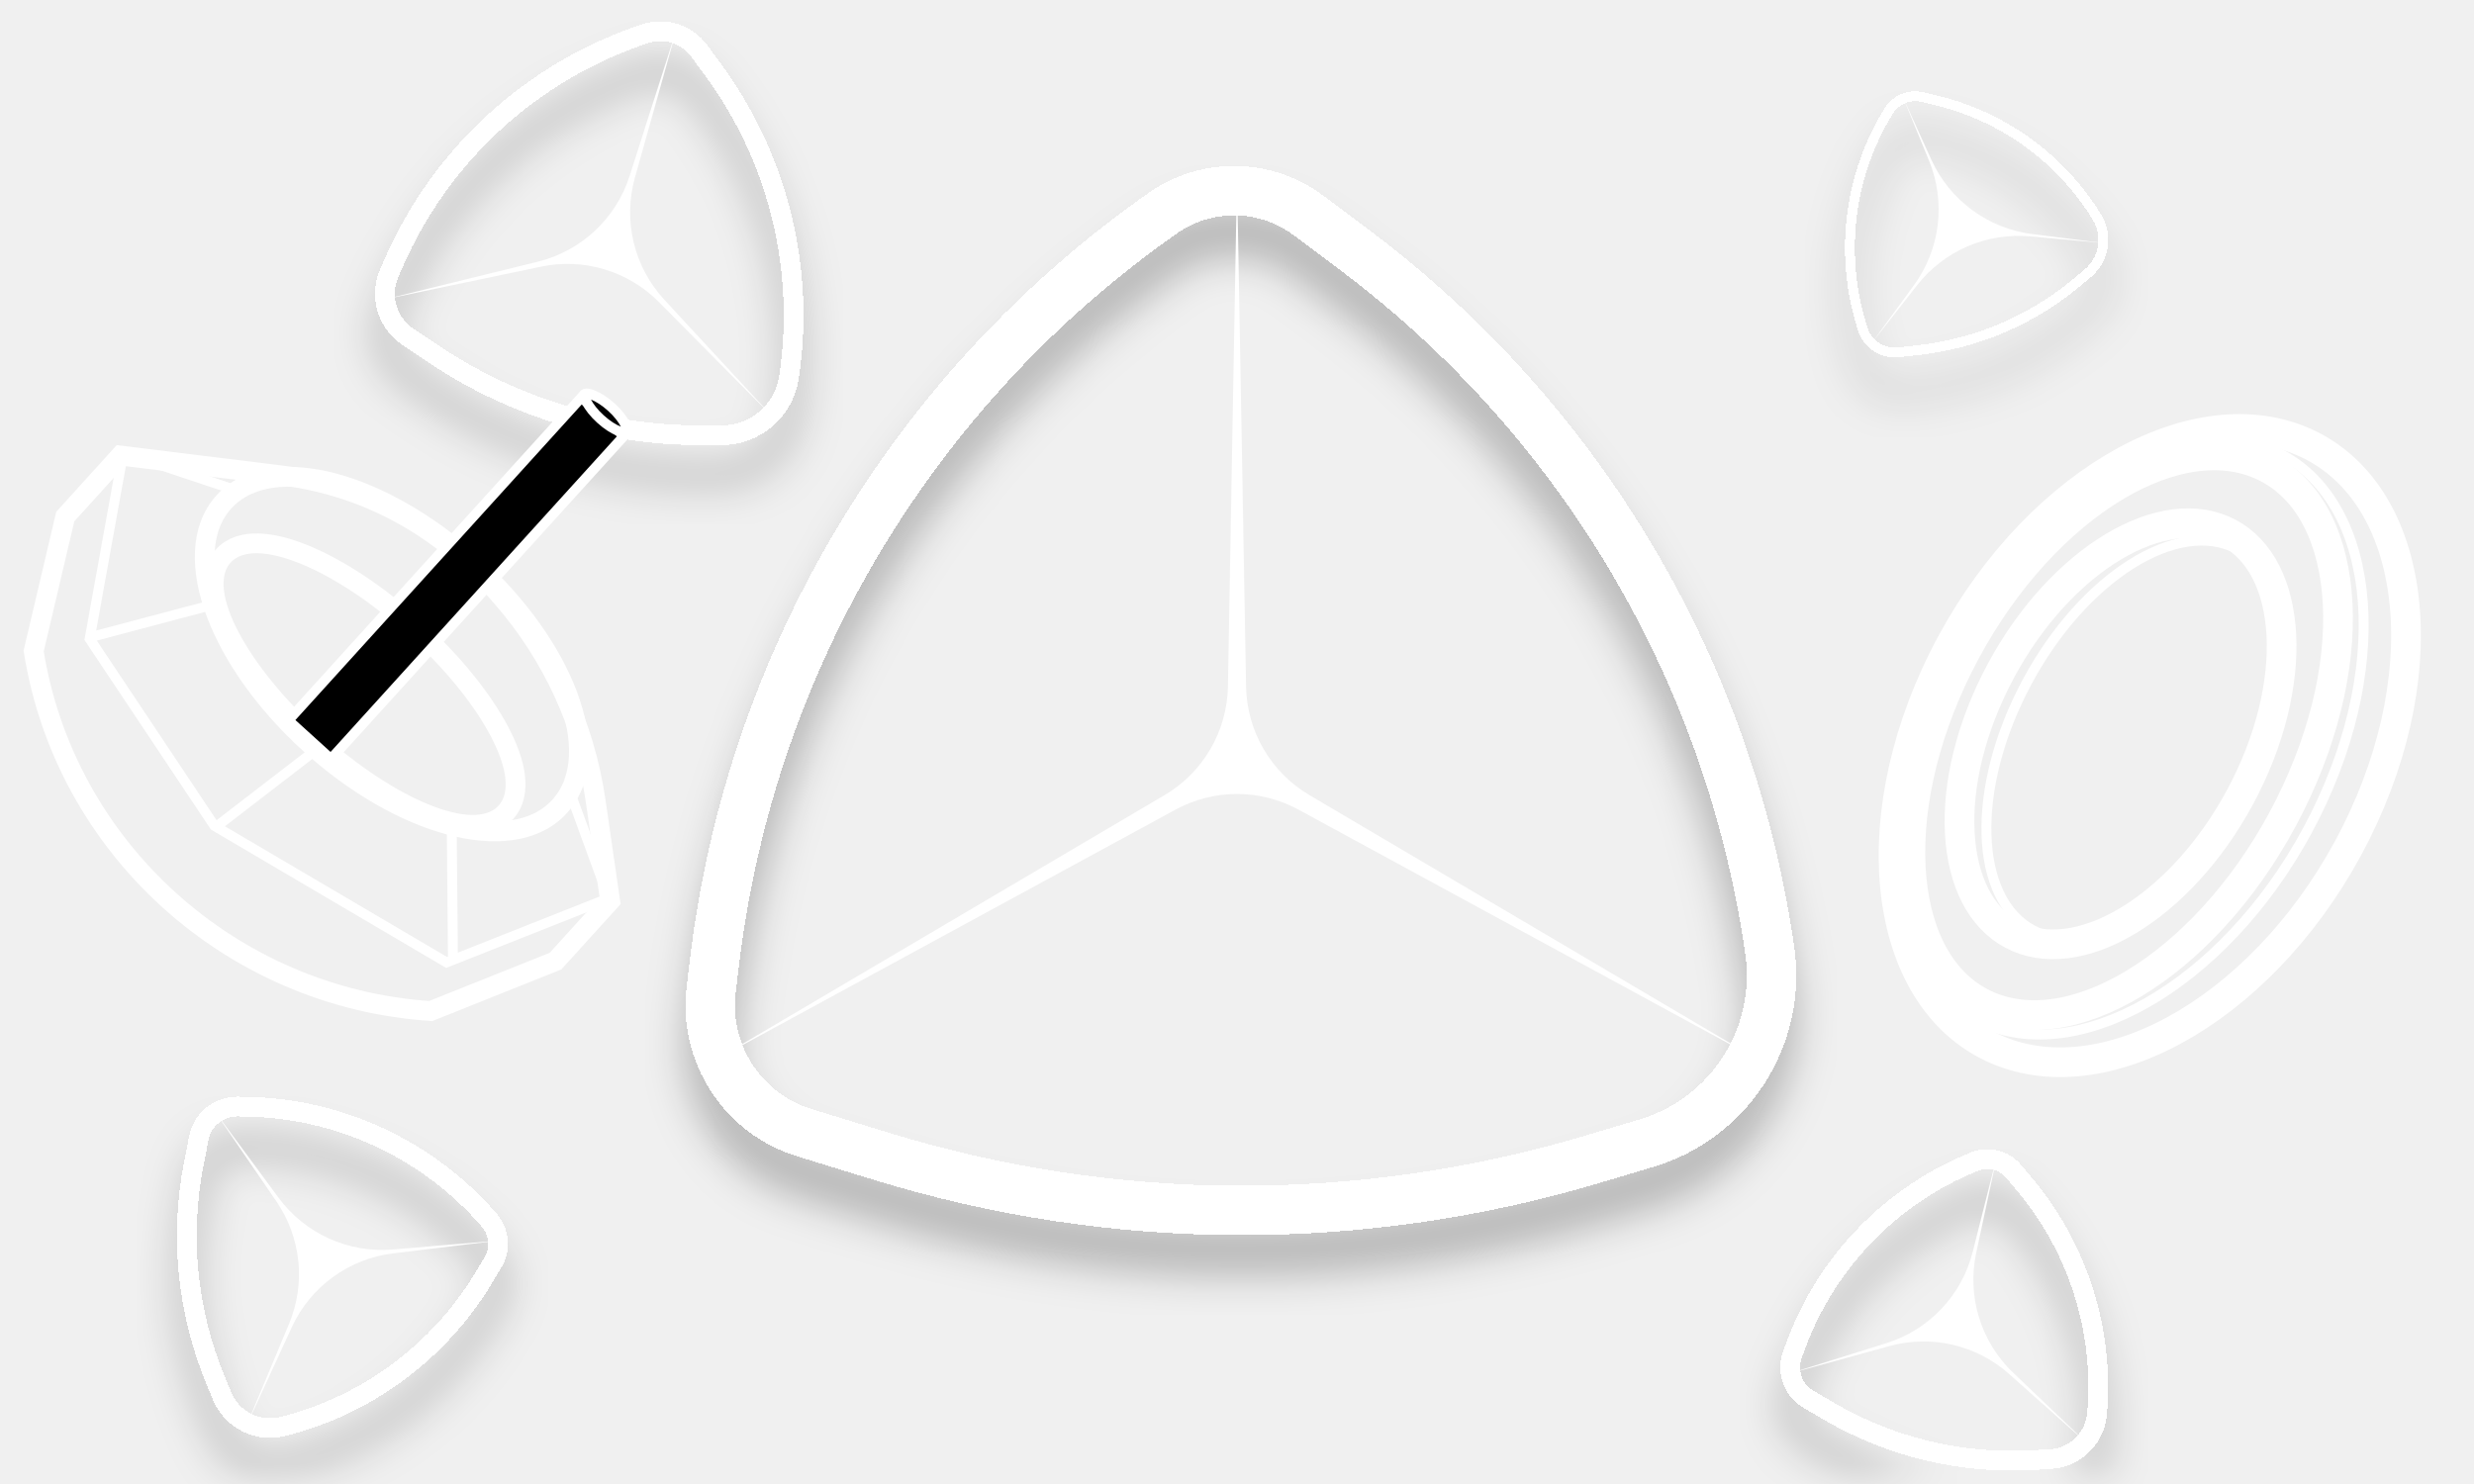
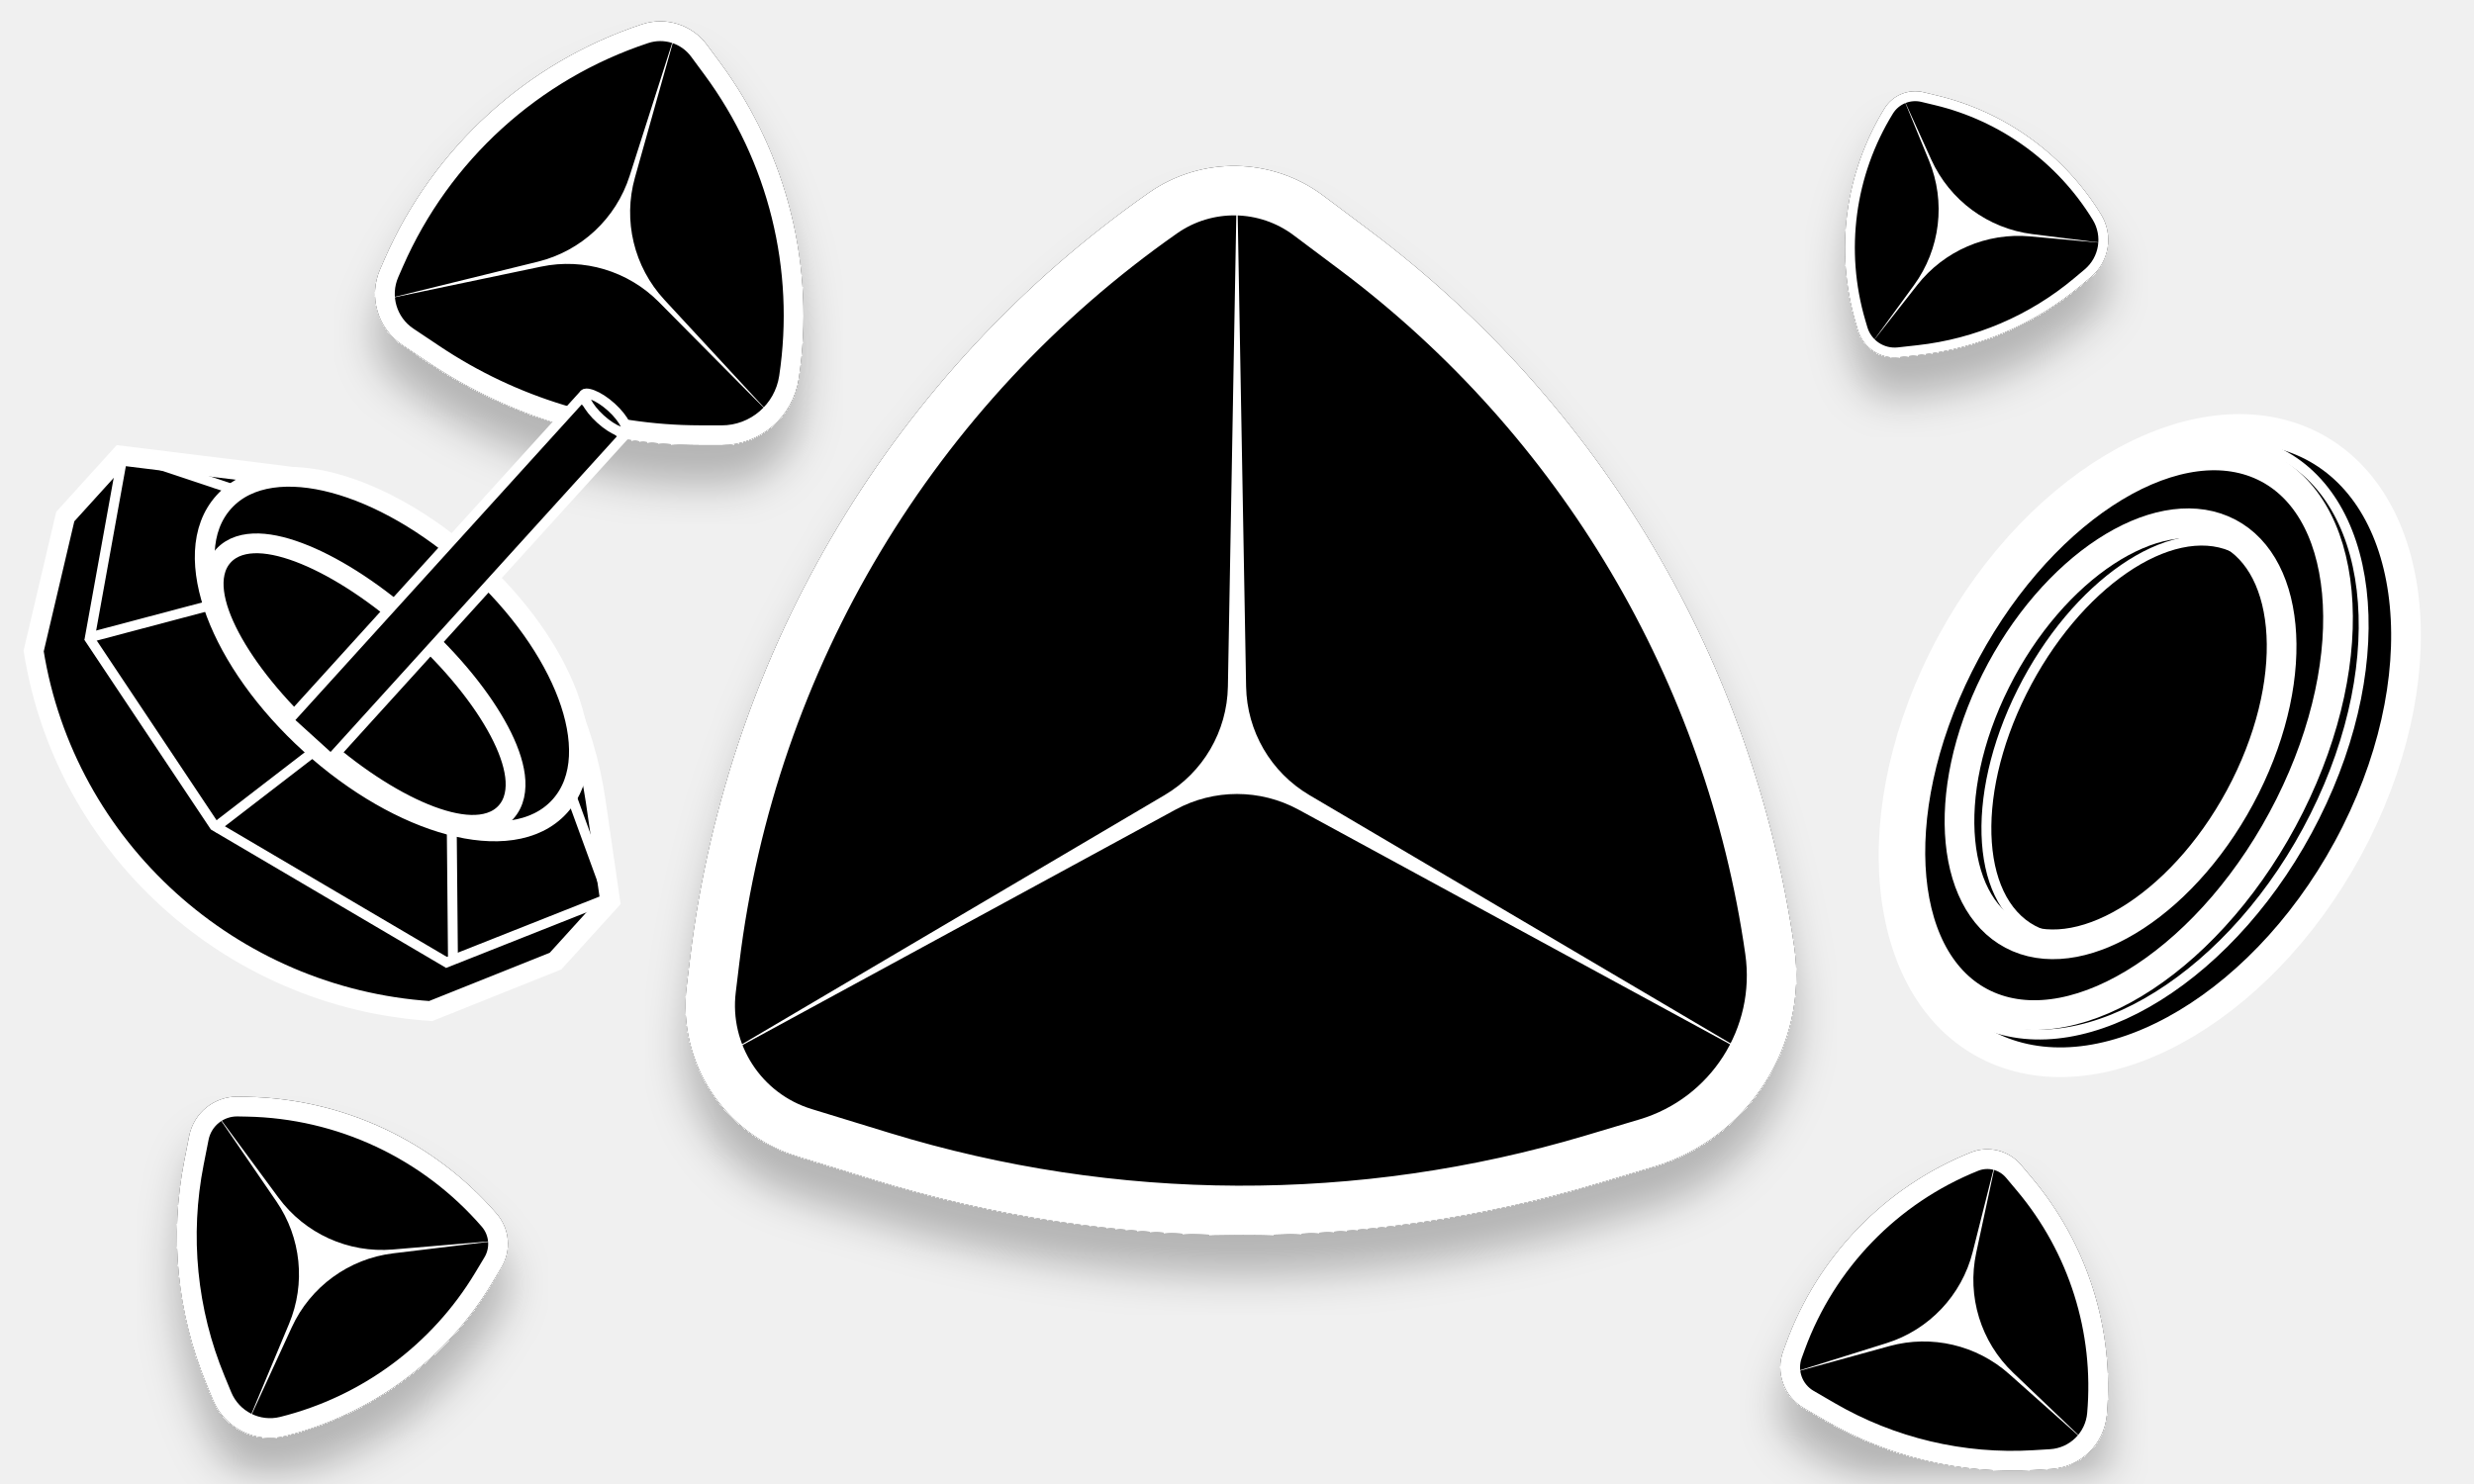
<svg xmlns="http://www.w3.org/2000/svg" width="250" height="150" viewBox="0 0 250 150" fill="none">
  <g clip-path="url(#clip0_16_2)">
+     <ellipse cx="217.459" cy="75.735" rx="21.212" ry="33.743" transform="rotate(27.6802 217.459 75.7349)" fill="black" />
    <g filter="url(#filter0_d_16_2)">
-       <path d="M71.868 99.999L72.231 97.014C75.936 66.573 92.394 39.139 117.508 21.541C121.948 18.43 127.885 18.525 132.223 21.777L136.885 25.272C159.71 42.38 174.802 67.858 178.84 96.096C180.079 104.767 174.785 113.038 166.392 115.543L160.942 117.17C137.512 124.163 112.536 124.071 89.157 116.904L81.281 114.49C75.047 112.579 71.08 106.473 71.868 99.999Z" stroke="white" stroke-width="5" shape-rendering="crispEdges" />
+       <path d="M116.073 19.494C121.398 15.762 128.519 15.876 133.722 19.776L138.385 23.271C161.741 40.778 177.183 66.847 181.314 95.742V95.742C182.729 105.639 176.686 115.08 167.107 117.939L161.657 119.565C137.754 126.7 112.275 126.606 88.425 119.295L80.549 116.88C73.156 114.614 68.452 107.373 69.386 99.698L69.749 96.712C73.54 65.567 90.379 37.498 116.073 19.494V19.494Z" fill="black" />
+       <path d="M71.868 99.999L72.231 97.014C75.936 66.573 92.394 39.139 117.508 21.541C121.948 18.43 127.885 18.525 132.223 21.777L136.885 25.272C159.71 42.38 174.802 67.858 178.84 96.096C180.079 104.767 174.785 113.038 166.392 115.543L160.942 117.17C137.512 124.163 112.536 124.071 89.157 116.904L81.281 114.49C75.047 112.579 71.08 106.473 71.868 99.999Z" stroke="white" stroke-width="5" />
    </g>
    <path d="M125 17.772L125.92 69.4C126.001 73.918 128.422 78.07 132.315 80.366L177.505 107.014L131.211 81.835C127.338 79.728 122.662 79.728 118.789 81.835L72.495 107.014L117.685 80.366C121.578 78.07 123.999 73.918 124.08 69.4L125 17.772Z" fill="white" />
    <g filter="url(#filter1_d_16_2)">
-       <path d="M39.333 27.601L39.804 26.525C44.605 15.564 53.835 7.158 65.196 3.4C67.196 2.739 69.394 3.438 70.645 5.133L71.996 6.963C78.606 15.919 81.387 27.134 79.727 38.141C79.218 41.51 76.32 44 72.912 43.995L70.691 43.991C61.149 43.975 51.825 41.137 43.891 35.834L41.217 34.047C39.11 32.639 38.316 29.922 39.333 27.601Z" stroke="white" stroke-width="2" shape-rendering="crispEdges" />
+       <path d="M64.882 2.451C67.292 1.654 69.942 2.496 71.45 4.539L72.801 6.369C79.568 15.538 82.416 27.021 80.716 38.29V38.29C80.133 42.149 76.813 45.001 72.91 44.995L70.69 44.991C60.95 44.974 51.433 42.078 43.336 36.666L40.661 34.878C38.151 33.201 37.206 29.965 38.417 27.2L38.888 26.124C43.803 14.903 53.252 6.298 64.882 2.451V2.451Z" fill="black" />
+       <path d="M39.333 27.601L39.804 26.525C44.605 15.564 53.835 7.158 65.196 3.4C67.196 2.739 69.394 3.438 70.645 5.133L71.996 6.963C78.606 15.919 81.387 27.134 79.727 38.141C79.218 41.51 76.32 44 72.912 43.995L70.691 43.991C61.149 43.975 51.825 41.137 43.891 35.834L41.217 34.047C39.11 32.639 38.316 29.922 39.333 27.601Z" stroke="white" stroke-width="2" />
    </g>
    <path d="M68.413 2.81L64.159 17.951C62.937 22.301 64.061 26.974 67.129 30.293L78.025 42.077L66.576 30.524C63.472 27.393 58.993 26.047 54.678 26.951L38.758 30.285L54.343 26.453C58.732 25.374 62.245 22.093 63.622 17.789L68.413 2.81Z" fill="white" />
    <g filter="url(#filter2_d_16_2)">
-       <path d="M188.217 33.21L188.011 32.509C185.896 25.333 186.928 17.596 190.85 11.226C191.565 10.065 192.946 9.494 194.272 9.813L195.648 10.143C202.416 11.767 208.26 16.013 211.896 21.947C213.036 23.807 212.642 26.221 210.971 27.622L209.912 28.51C205.343 32.341 199.743 34.735 193.817 35.391L191.828 35.612C190.201 35.792 188.68 34.78 188.217 33.21Z" stroke="white" shape-rendering="crispEdges" />
+       <path d="M190.424 10.964C191.253 9.618 192.852 8.958 194.388 9.326L195.765 9.657C202.661 11.312 208.617 15.639 212.323 21.686V21.686C213.592 23.757 213.153 26.445 211.292 28.006L210.233 28.893C205.589 32.788 199.896 35.221 193.872 35.888L191.883 36.109C190.016 36.315 188.269 35.153 187.738 33.351L187.531 32.65C185.376 25.338 186.428 17.455 190.424 10.964V10.964Z" fill="black" />
+       <path d="M188.217 33.21L188.011 32.509C185.896 25.333 186.928 17.596 190.85 11.226C191.565 10.065 192.946 9.494 194.272 9.813L195.648 10.143C202.416 11.767 208.26 16.013 211.896 21.947C213.036 23.807 212.642 26.221 210.971 27.622L209.912 28.51C205.343 32.341 199.743 34.735 193.817 35.391L191.828 35.612C190.201 35.792 188.68 34.78 188.217 33.21Z" stroke="white" />
    </g>
    <path d="M192.25 9.72L195.156 16.132C197.022 20.248 200.891 23.1 205.375 23.664L212.559 24.567L205.138 23.894C200.747 23.496 196.454 25.35 193.733 28.82L189.136 34.684L193.403 28.834C196.067 25.183 196.643 20.411 194.926 16.231L192.25 9.72Z" fill="white" />
    <g filter="url(#filter3_d_16_2)">
-       <path d="M24.029 111.847L24.959 111.865C34.377 112.043 43.276 116.213 49.441 123.335C50.474 124.529 50.623 126.252 49.81 127.605L48.882 129.15C44.369 136.66 37.057 142.07 28.555 144.189C26.035 144.817 23.436 143.505 22.443 141.106L21.771 139.481C18.897 132.534 18.142 124.892 19.601 117.517L20.095 115.018C20.465 113.147 22.123 111.811 24.029 111.847Z" stroke="white" stroke-width="2" shape-rendering="crispEdges" />
+       <path d="M50.197 122.681C51.513 124.202 51.703 126.396 50.667 128.12L49.739 129.665C45.09 137.403 37.556 142.976 28.797 145.159V145.159C25.796 145.907 22.701 144.345 21.519 141.488L20.847 139.863C17.898 132.734 17.123 124.892 18.619 117.323L19.114 114.824C19.578 112.478 21.657 110.802 24.048 110.848L24.978 110.865C34.68 111.049 43.847 115.344 50.197 122.681V122.681Z" fill="black" />
+       <path d="M24.029 111.847L24.959 111.865C34.377 112.043 43.276 116.213 49.441 123.335C50.474 124.529 50.623 126.252 49.81 127.605L48.882 129.15C44.369 136.66 37.057 142.07 28.555 144.189C26.035 144.817 23.436 143.505 22.443 141.106L21.771 139.481C18.897 132.534 18.142 124.892 19.601 117.517L20.095 115.018C20.465 113.147 22.123 111.811 24.029 111.847Z" stroke="white" stroke-width="2" />
    </g>
    <path d="M50.605 125.373L39.738 126.684C35.251 127.225 31.367 130.057 29.481 134.164L24.805 144.343L29.208 133.811C30.908 129.744 30.431 125.091 27.941 121.453L21.492 112.035L28.137 121.053C30.817 124.691 35.195 126.676 39.698 126.296L50.605 125.373Z" fill="white" />
    <g filter="url(#filter4_d_16_2)">
-       <path d="M181.126 136.919L181.433 136.078C184.543 127.572 191.119 120.786 199.523 117.412C200.918 116.851 202.515 117.251 203.482 118.403L204.597 119.732C210.013 126.185 212.642 134.525 211.907 142.917C211.691 145.389 209.698 147.329 207.222 147.48L205.532 147.583C198.316 148.021 191.132 146.316 184.883 142.681L182.763 141.448C181.192 140.534 180.502 138.626 181.126 136.919Z" stroke="white" stroke-width="2" shape-rendering="crispEdges" />
+       <path d="M199.15 116.484C200.947 115.762 203.003 116.277 204.248 117.76L205.363 119.089C210.949 125.745 213.662 134.348 212.904 143.005V143.005C212.644 145.969 210.253 148.297 207.282 148.478L205.592 148.581C198.18 149.031 190.799 147.279 184.38 143.545L182.26 142.312C180.27 141.155 179.397 138.738 180.187 136.576L180.494 135.735C183.701 126.962 190.483 119.964 199.15 116.484V116.484Z" fill="black" />
+       <path d="M181.126 136.919L181.433 136.078C184.543 127.572 191.119 120.786 199.523 117.412C200.918 116.851 202.515 117.251 203.482 118.403L204.597 119.732C210.013 126.185 212.642 134.525 211.907 142.917C211.691 145.389 209.698 147.329 207.222 147.48L205.532 147.583C198.316 148.021 191.132 146.316 184.883 142.681L182.763 141.448C181.192 140.534 180.502 138.626 181.126 136.919Z" stroke="white" stroke-width="2" />
    </g>
    <path d="M201.855 116.589L199.7 126.624C198.751 131.043 200.165 135.637 203.434 138.757L211.037 146.015L203.028 138.884C199.736 135.952 195.181 134.889 190.931 136.059L180.593 138.907L190.623 135.766C194.936 134.416 198.238 130.923 199.344 126.541L201.855 116.589Z" fill="white" />
    <path d="M232.635 44.605C238.295 47.011 241.809 52.58 242.824 59.769C243.839 66.949 242.343 75.67 238.065 84.214C233.788 92.758 227.56 99.467 220.973 103.418C214.378 107.373 207.499 108.526 201.839 106.12C196.178 103.715 192.664 98.146 191.649 90.957C190.634 83.777 192.131 75.056 196.408 66.512C200.685 57.968 206.914 51.259 213.501 47.308C220.095 43.353 226.974 42.2 232.635 44.605Z" stroke="white" stroke-width="3" />
    <path d="M229.544 45.46C234.729 47.663 237.84 52.885 238.644 59.597C239.447 66.305 237.939 74.47 233.92 82.499C229.901 90.527 224.139 96.885 218.079 100.676C212.016 104.47 205.685 105.679 200.5 103.476C195.315 101.273 192.204 96.051 191.4 89.339C190.596 82.631 192.104 74.466 196.123 66.438C200.143 58.409 205.905 52.052 211.965 48.26C218.028 44.466 224.359 43.257 229.544 45.46Z" stroke="white" />
    <path d="M228.359 46.94C232.863 48.854 235.555 53.585 236.14 59.861C236.724 66.12 235.192 73.808 231.378 81.426C227.565 89.044 222.212 95.109 216.666 98.763C211.104 102.428 205.451 103.612 200.947 101.698C196.443 99.784 193.75 95.053 193.165 88.777C192.582 82.518 194.114 74.83 197.927 67.211C201.741 59.593 207.094 53.529 212.64 49.874C218.201 46.21 223.854 45.026 228.359 46.94Z" stroke="white" stroke-width="3" />
    <path d="M225.534 55.241C228.649 56.565 230.43 59.923 230.744 64.35C231.057 68.77 229.9 74.212 227.191 79.624C224.482 85.036 220.739 89.379 216.888 92.029C213.03 94.683 209.1 95.615 205.986 94.291C202.871 92.968 201.09 89.609 200.777 85.183C200.464 80.763 201.62 75.321 204.329 69.909C207.039 64.497 210.781 60.153 214.632 57.504C218.491 54.849 222.42 53.917 225.534 55.241Z" stroke="white" />
    <path d="M224.595 53.571C227.966 55.004 230.01 58.54 230.465 63.272C230.918 67.988 229.775 73.785 226.899 79.531C224.023 85.276 219.979 89.84 215.791 92.584C211.589 95.337 207.342 96.2 203.972 94.768C200.601 93.336 198.558 89.799 198.103 85.067C197.649 80.351 198.792 74.554 201.669 68.809C204.545 63.064 208.588 58.499 212.776 55.755C216.978 53.002 221.225 52.139 224.595 53.571Z" stroke="white" stroke-width="3" />
-     <path d="M31.348 75.206C35.922 79.354 40.963 82.19 45.453 83.391C49.886 84.576 54.087 84.228 56.56 81.501C59.033 78.775 58.971 74.56 57.36 70.263C55.728 65.911 52.415 61.17 47.842 57.021C43.269 52.873 38.227 50.037 33.737 48.837C29.304 47.651 25.103 47.999 22.63 50.726C20.157 53.452 20.219 57.667 21.83 61.964C23.462 66.316 26.775 71.058 31.348 75.206Z" stroke="white" stroke-width="2" />
-     <path d="M31.723 74.793C35.524 78.241 39.504 80.835 42.892 82.224C44.582 82.917 46.178 83.332 47.559 83.371C48.936 83.41 50.239 83.075 51.124 82.099C52.009 81.123 52.216 79.794 52.044 78.427C51.87 77.056 51.302 75.508 50.448 73.894C48.736 70.657 45.767 66.948 41.966 63.5C38.164 60.052 34.184 57.458 30.796 56.069C29.106 55.376 27.511 54.961 26.129 54.922C24.752 54.883 23.449 55.219 22.564 56.194C21.679 57.17 21.472 58.499 21.645 59.866C21.818 61.237 22.386 62.785 23.24 64.399C24.952 67.636 27.921 71.345 31.723 74.793Z" stroke="white" stroke-width="2" />
-     <path d="M42.55 53.144C45.374 54.96 47.926 57.167 50.131 59.7L50.769 60.432C55.817 66.23 59.089 73.359 60.192 80.967L61.656 91.062L56.136 97.148L43.52 102.195V102.195C23.371 100.86 6.573 85.748 3.401 65.806V65.806L6.596 52.214L12.188 46.048L28.5 48.061C33.506 48.678 38.308 50.416 42.55 53.144V53.144Z" stroke="white" stroke-width="2" />
+     <path d="M42.55 53.144C45.374 54.96 47.926 57.167 50.131 59.7L50.769 60.432C55.817 66.23 59.089 73.359 60.192 80.967L61.656 91.062L56.136 97.148L43.52 102.195V102.195C23.371 100.86 6.573 85.748 3.401 65.806V65.806L6.596 52.214L12.188 46.048L28.5 48.061C33.506 48.678 38.308 50.416 42.55 53.144V53.144Z" fill="black" stroke="white" stroke-width="2" />
    <circle cx="43.546" cy="102.301" r="0.684" transform="rotate(42.2088 43.5462 102.301)" fill="white" />
    <line x1="12.315" y1="46.54" x2="9.022" y2="64.77" stroke="white" />
    <line x1="8.946" y1="64.404" x2="21.728" y2="83.572" stroke="white" />
    <line x1="21.566" y1="83.418" x2="45.337" y2="97.405" stroke="white" />
    <line x1="44.899" y1="97.371" x2="61.179" y2="90.921" stroke="white" />
    <line x1="32.24" y1="75.559" x2="21.585" y2="83.767" stroke="white" />
    <line x1="21.875" y1="61.028" x2="9.017" y2="64.436" stroke="white" />
    <line x1="45.643" y1="82.91" x2="45.775" y2="97.323" stroke="white" />
    <line x1="61.517" y1="90.794" x2="57.363" y2="79.414" stroke="white" />
    <line x1="12.908" y1="45.907" x2="24.556" y2="49.791" stroke="white" />
+     <path d="M31.348 75.206C35.922 79.354 40.963 82.19 45.453 83.391C49.886 84.576 54.087 84.228 56.56 81.501C59.033 78.775 58.971 74.56 57.36 70.263C55.728 65.911 52.415 61.17 47.842 57.021C43.269 52.873 38.227 50.037 33.737 48.837C29.304 47.651 25.103 47.999 22.63 50.726C20.157 53.452 20.219 57.667 21.83 61.964C23.462 66.316 26.775 71.058 31.348 75.206Z" fill="black" stroke="white" stroke-width="2" />
+     <path d="M31.723 74.793C35.524 78.241 39.504 80.835 42.892 82.224C44.582 82.917 46.178 83.332 47.559 83.371C48.936 83.41 50.239 83.075 51.124 82.099C52.009 81.123 52.216 79.794 52.044 78.427C51.87 77.056 51.302 75.508 50.448 73.894C48.736 70.657 45.767 66.948 41.966 63.5C38.164 60.052 34.184 57.458 30.796 56.069C29.106 55.376 27.511 54.961 26.129 54.922C24.752 54.883 23.449 55.219 22.564 56.194C21.679 57.17 21.472 58.499 21.645 59.866C21.818 61.237 22.386 62.785 23.24 64.399C24.952 67.636 27.921 71.345 31.723 74.793Z" fill="black" stroke="white" stroke-width="2" />
    <rect x="58.746" y="40.178" width="5.799" height="44.063" transform="rotate(42.2088 58.7461 40.1785)" fill="black" stroke="white" />
    <path d="M63.377 43.704L63.377 43.704C63.377 43.705 63.371 43.712 63.348 43.72C63.322 43.729 63.276 43.74 63.204 43.74C63.054 43.741 62.839 43.699 62.565 43.594C62.02 43.384 61.343 42.96 60.682 42.36C60.02 41.76 59.533 41.128 59.271 40.606C59.139 40.344 59.077 40.133 59.063 39.985C59.057 39.912 59.062 39.865 59.069 39.839C59.075 39.815 59.081 39.809 59.082 39.808C59.082 39.808 59.082 39.808 59.082 39.808C59.082 39.808 59.082 39.808 59.082 39.808C59.083 39.807 59.089 39.801 59.111 39.792C59.137 39.783 59.183 39.773 59.256 39.772C59.405 39.772 59.621 39.813 59.895 39.919C60.439 40.128 61.116 40.552 61.778 41.152C62.439 41.752 62.927 42.384 63.188 42.906C63.32 43.169 63.382 43.379 63.396 43.528C63.403 43.6 63.397 43.647 63.39 43.673C63.384 43.697 63.378 43.703 63.377 43.704L63.377 43.704Z" fill="black" stroke="white" />
  </g>
  <defs>
    <filter id="filter0_d_16_2" x="65.268" y="16.771" width="120.251" height="116.077" filterUnits="userSpaceOnUse" color-interpolation-filters="sRGB">
      <feFlood flood-opacity="0" result="BackgroundImageFix" />
      <feColorMatrix in="SourceAlpha" type="matrix" values="0 0 0 0 0 0 0 0 0 0 0 0 0 0 0 0 0 0 127 0" result="hardAlpha" />
      <feOffset dy="4" />
      <feGaussianBlur stdDeviation="2" />
      <feComposite in2="hardAlpha" operator="out" />
      <feColorMatrix type="matrix" values="0 0 0 0 0 0 0 0 0 0 0 0 0 0 0 0 0 0 0.25 0" />
      <feBlend mode="normal" in2="BackgroundImageFix" result="effect1_dropShadow_16_2" />
      <feBlend mode="normal" in="SourceGraphic" in2="effect1_dropShadow_16_2" result="shape" />
    </filter>
    <filter id="filter1_d_16_2" x="33.893" y="2.154" width="51.303" height="50.841" filterUnits="userSpaceOnUse" color-interpolation-filters="sRGB">
      <feFlood flood-opacity="0" result="BackgroundImageFix" />
      <feColorMatrix in="SourceAlpha" type="matrix" values="0 0 0 0 0 0 0 0 0 0 0 0 0 0 0 0 0 0 127 0" result="hardAlpha" />
      <feOffset dy="4" />
      <feGaussianBlur stdDeviation="2" />
      <feComposite in2="hardAlpha" operator="out" />
      <feColorMatrix type="matrix" values="0 0 0 0 0 0 0 0 0 0 0 0 0 0 0 0 0 0 0.25 0" />
      <feBlend mode="normal" in2="BackgroundImageFix" result="effect1_dropShadow_16_2" />
      <feBlend mode="normal" in="SourceGraphic" in2="effect1_dropShadow_16_2" result="shape" />
    </filter>
    <filter id="filter2_d_16_2" x="182.435" y="9.225" width="34.611" height="34.907" filterUnits="userSpaceOnUse" color-interpolation-filters="sRGB">
      <feFlood flood-opacity="0" result="BackgroundImageFix" />
      <feColorMatrix in="SourceAlpha" type="matrix" values="0 0 0 0 0 0 0 0 0 0 0 0 0 0 0 0 0 0 127 0" result="hardAlpha" />
      <feOffset dy="4" />
      <feGaussianBlur stdDeviation="2" />
      <feComposite in2="hardAlpha" operator="out" />
      <feColorMatrix type="matrix" values="0 0 0 0 0 0 0 0 0 0 0 0 0 0 0 0 0 0 0.25 0" />
      <feBlend mode="normal" in2="BackgroundImageFix" result="effect1_dropShadow_16_2" />
      <feBlend mode="normal" in="SourceGraphic" in2="effect1_dropShadow_16_2" result="shape" />
    </filter>
    <filter id="filter3_d_16_2" x="13.876" y="110.847" width="41.455" height="42.498" filterUnits="userSpaceOnUse" color-interpolation-filters="sRGB">
      <feFlood flood-opacity="0" result="BackgroundImageFix" />
      <feColorMatrix in="SourceAlpha" type="matrix" values="0 0 0 0 0 0 0 0 0 0 0 0 0 0 0 0 0 0 127 0" result="hardAlpha" />
      <feOffset dy="4" />
      <feGaussianBlur stdDeviation="2" />
      <feComposite in2="hardAlpha" operator="out" />
      <feColorMatrix type="matrix" values="0 0 0 0 0 0 0 0 0 0 0 0 0 0 0 0 0 0 0.25 0" />
      <feBlend mode="normal" in2="BackgroundImageFix" result="effect1_dropShadow_16_2" />
      <feBlend mode="normal" in="SourceGraphic" in2="effect1_dropShadow_16_2" result="shape" />
    </filter>
    <filter id="filter4_d_16_2" x="175.898" y="116.161" width="41.131" height="40.489" filterUnits="userSpaceOnUse" color-interpolation-filters="sRGB">
      <feFlood flood-opacity="0" result="BackgroundImageFix" />
      <feColorMatrix in="SourceAlpha" type="matrix" values="0 0 0 0 0 0 0 0 0 0 0 0 0 0 0 0 0 0 127 0" result="hardAlpha" />
      <feOffset dy="4" />
      <feGaussianBlur stdDeviation="2" />
      <feComposite in2="hardAlpha" operator="out" />
      <feColorMatrix type="matrix" values="0 0 0 0 0 0 0 0 0 0 0 0 0 0 0 0 0 0 0.25 0" />
      <feBlend mode="normal" in2="BackgroundImageFix" result="effect1_dropShadow_16_2" />
      <feBlend mode="normal" in="SourceGraphic" in2="effect1_dropShadow_16_2" result="shape" />
    </filter>
    <clipPath id="clip0_16_2">
      <rect width="250" height="150" fill="white" />
    </clipPath>
  </defs>
</svg>
